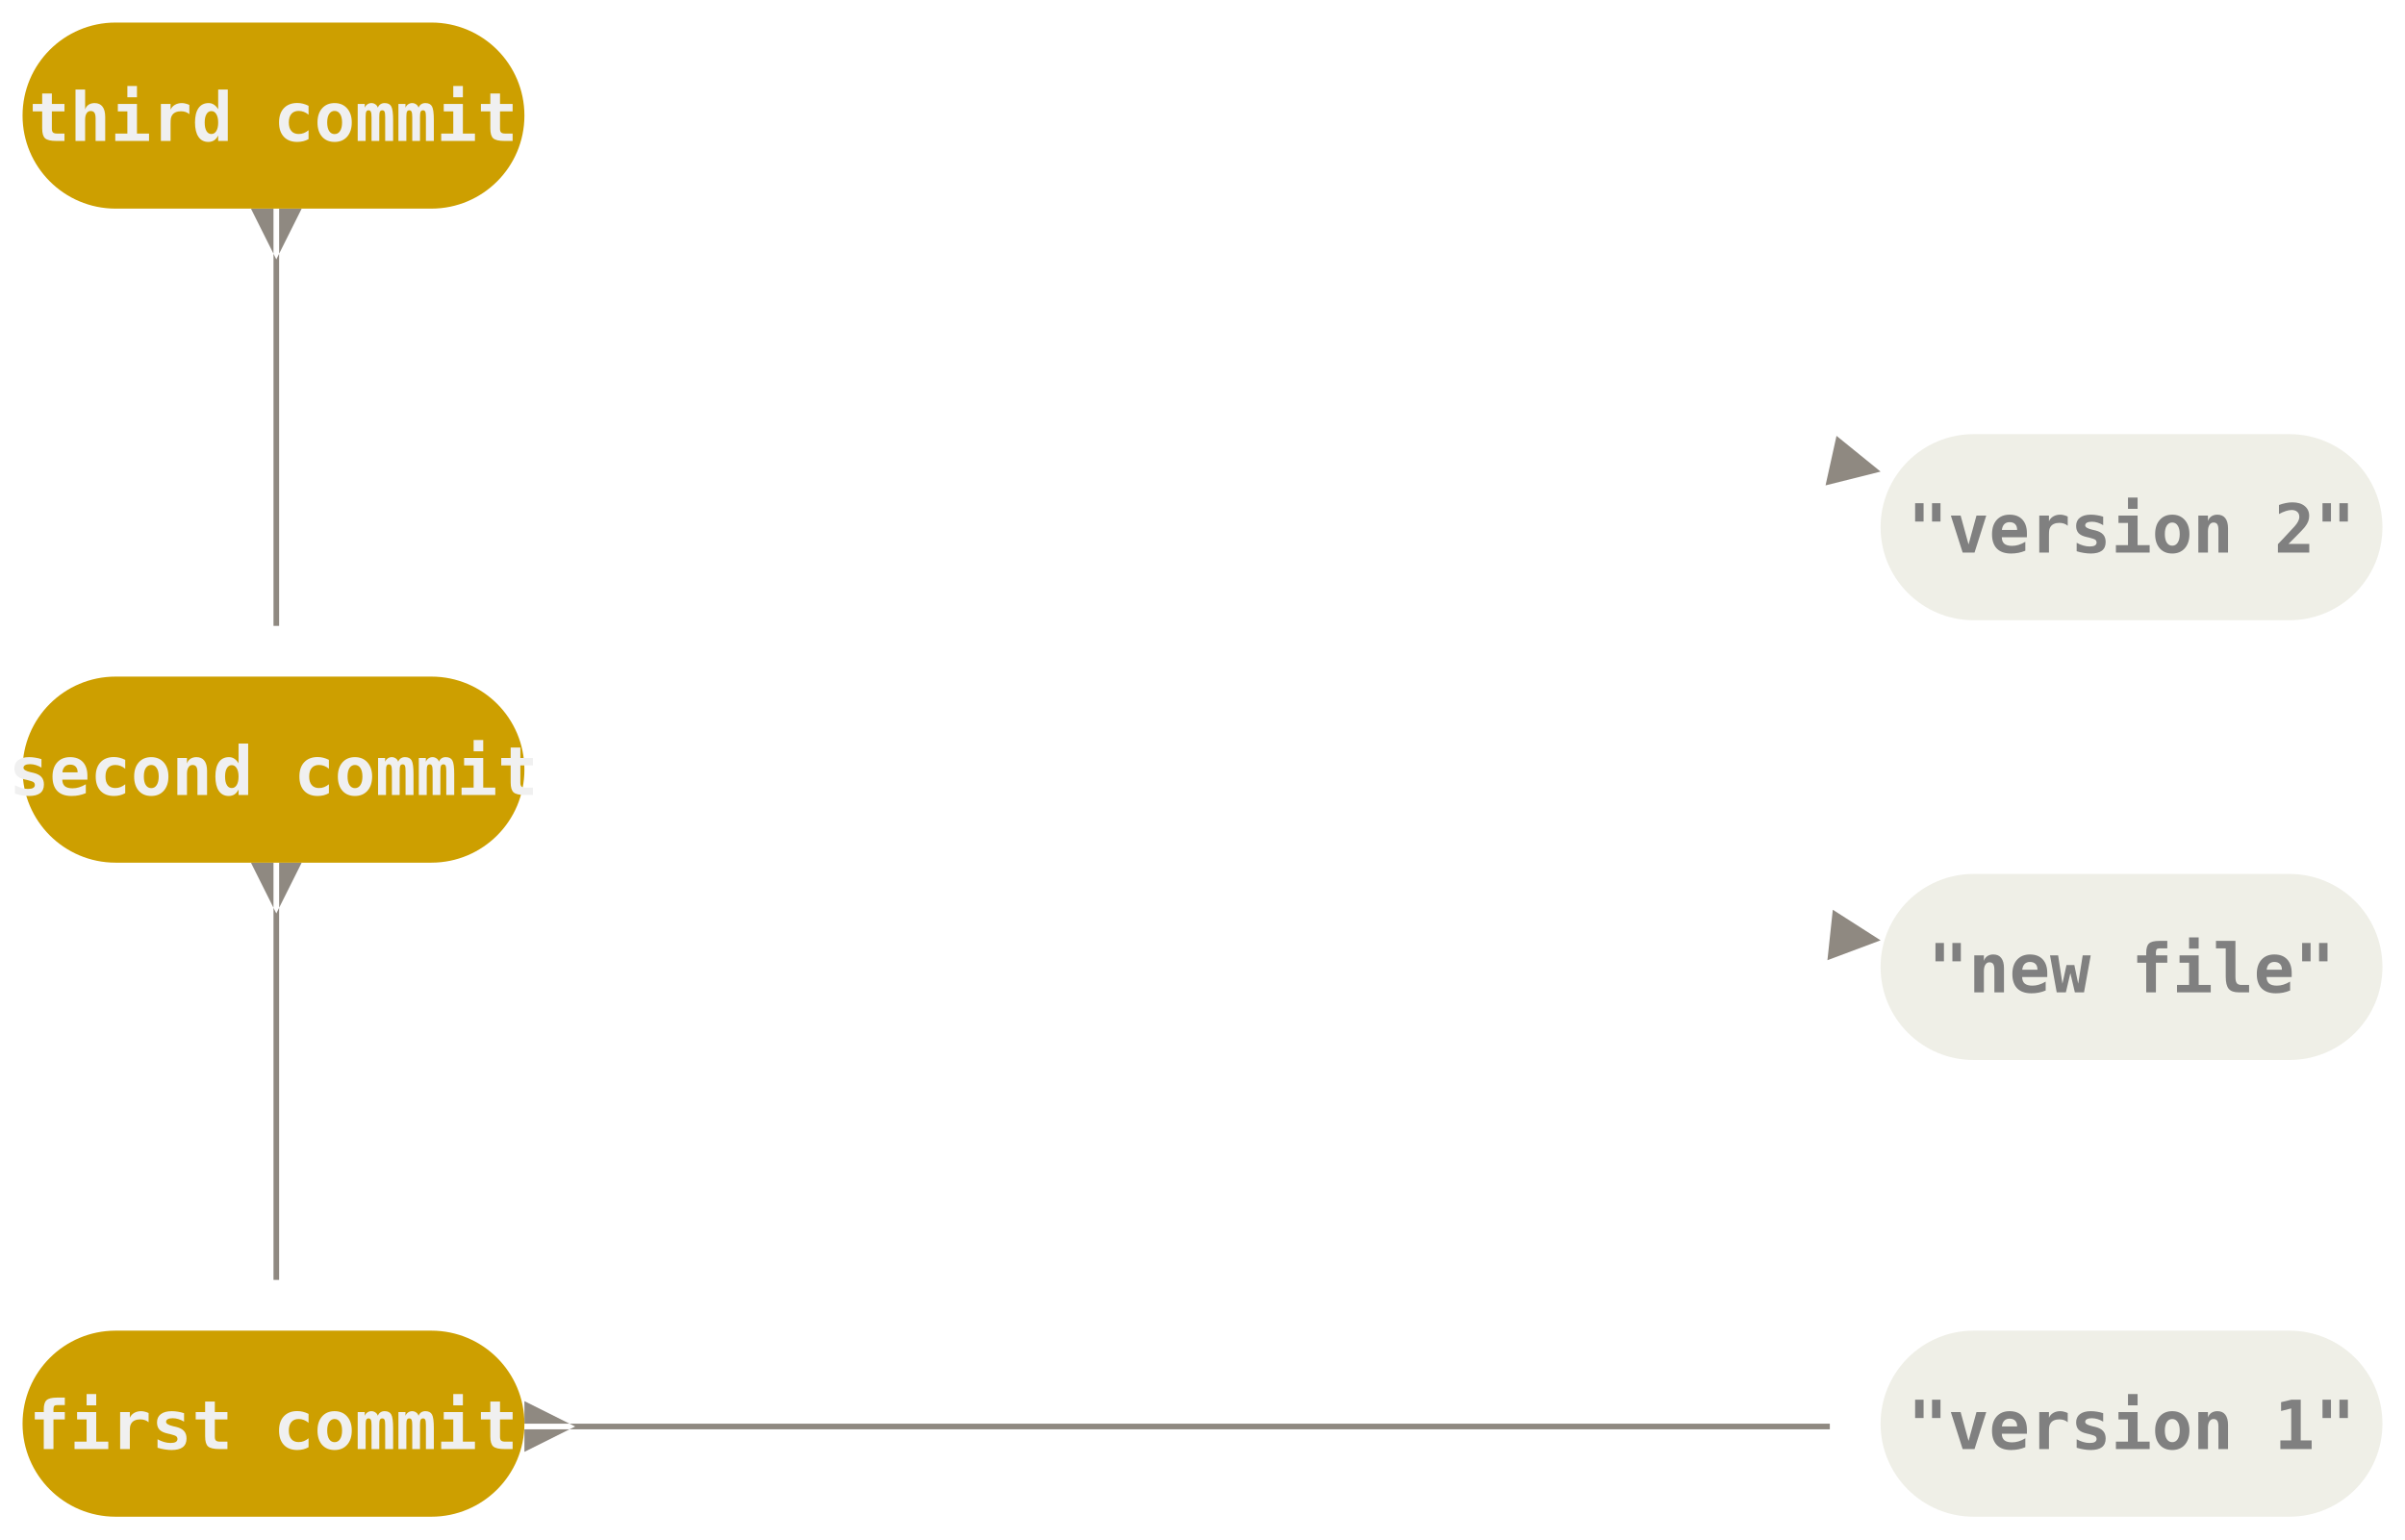
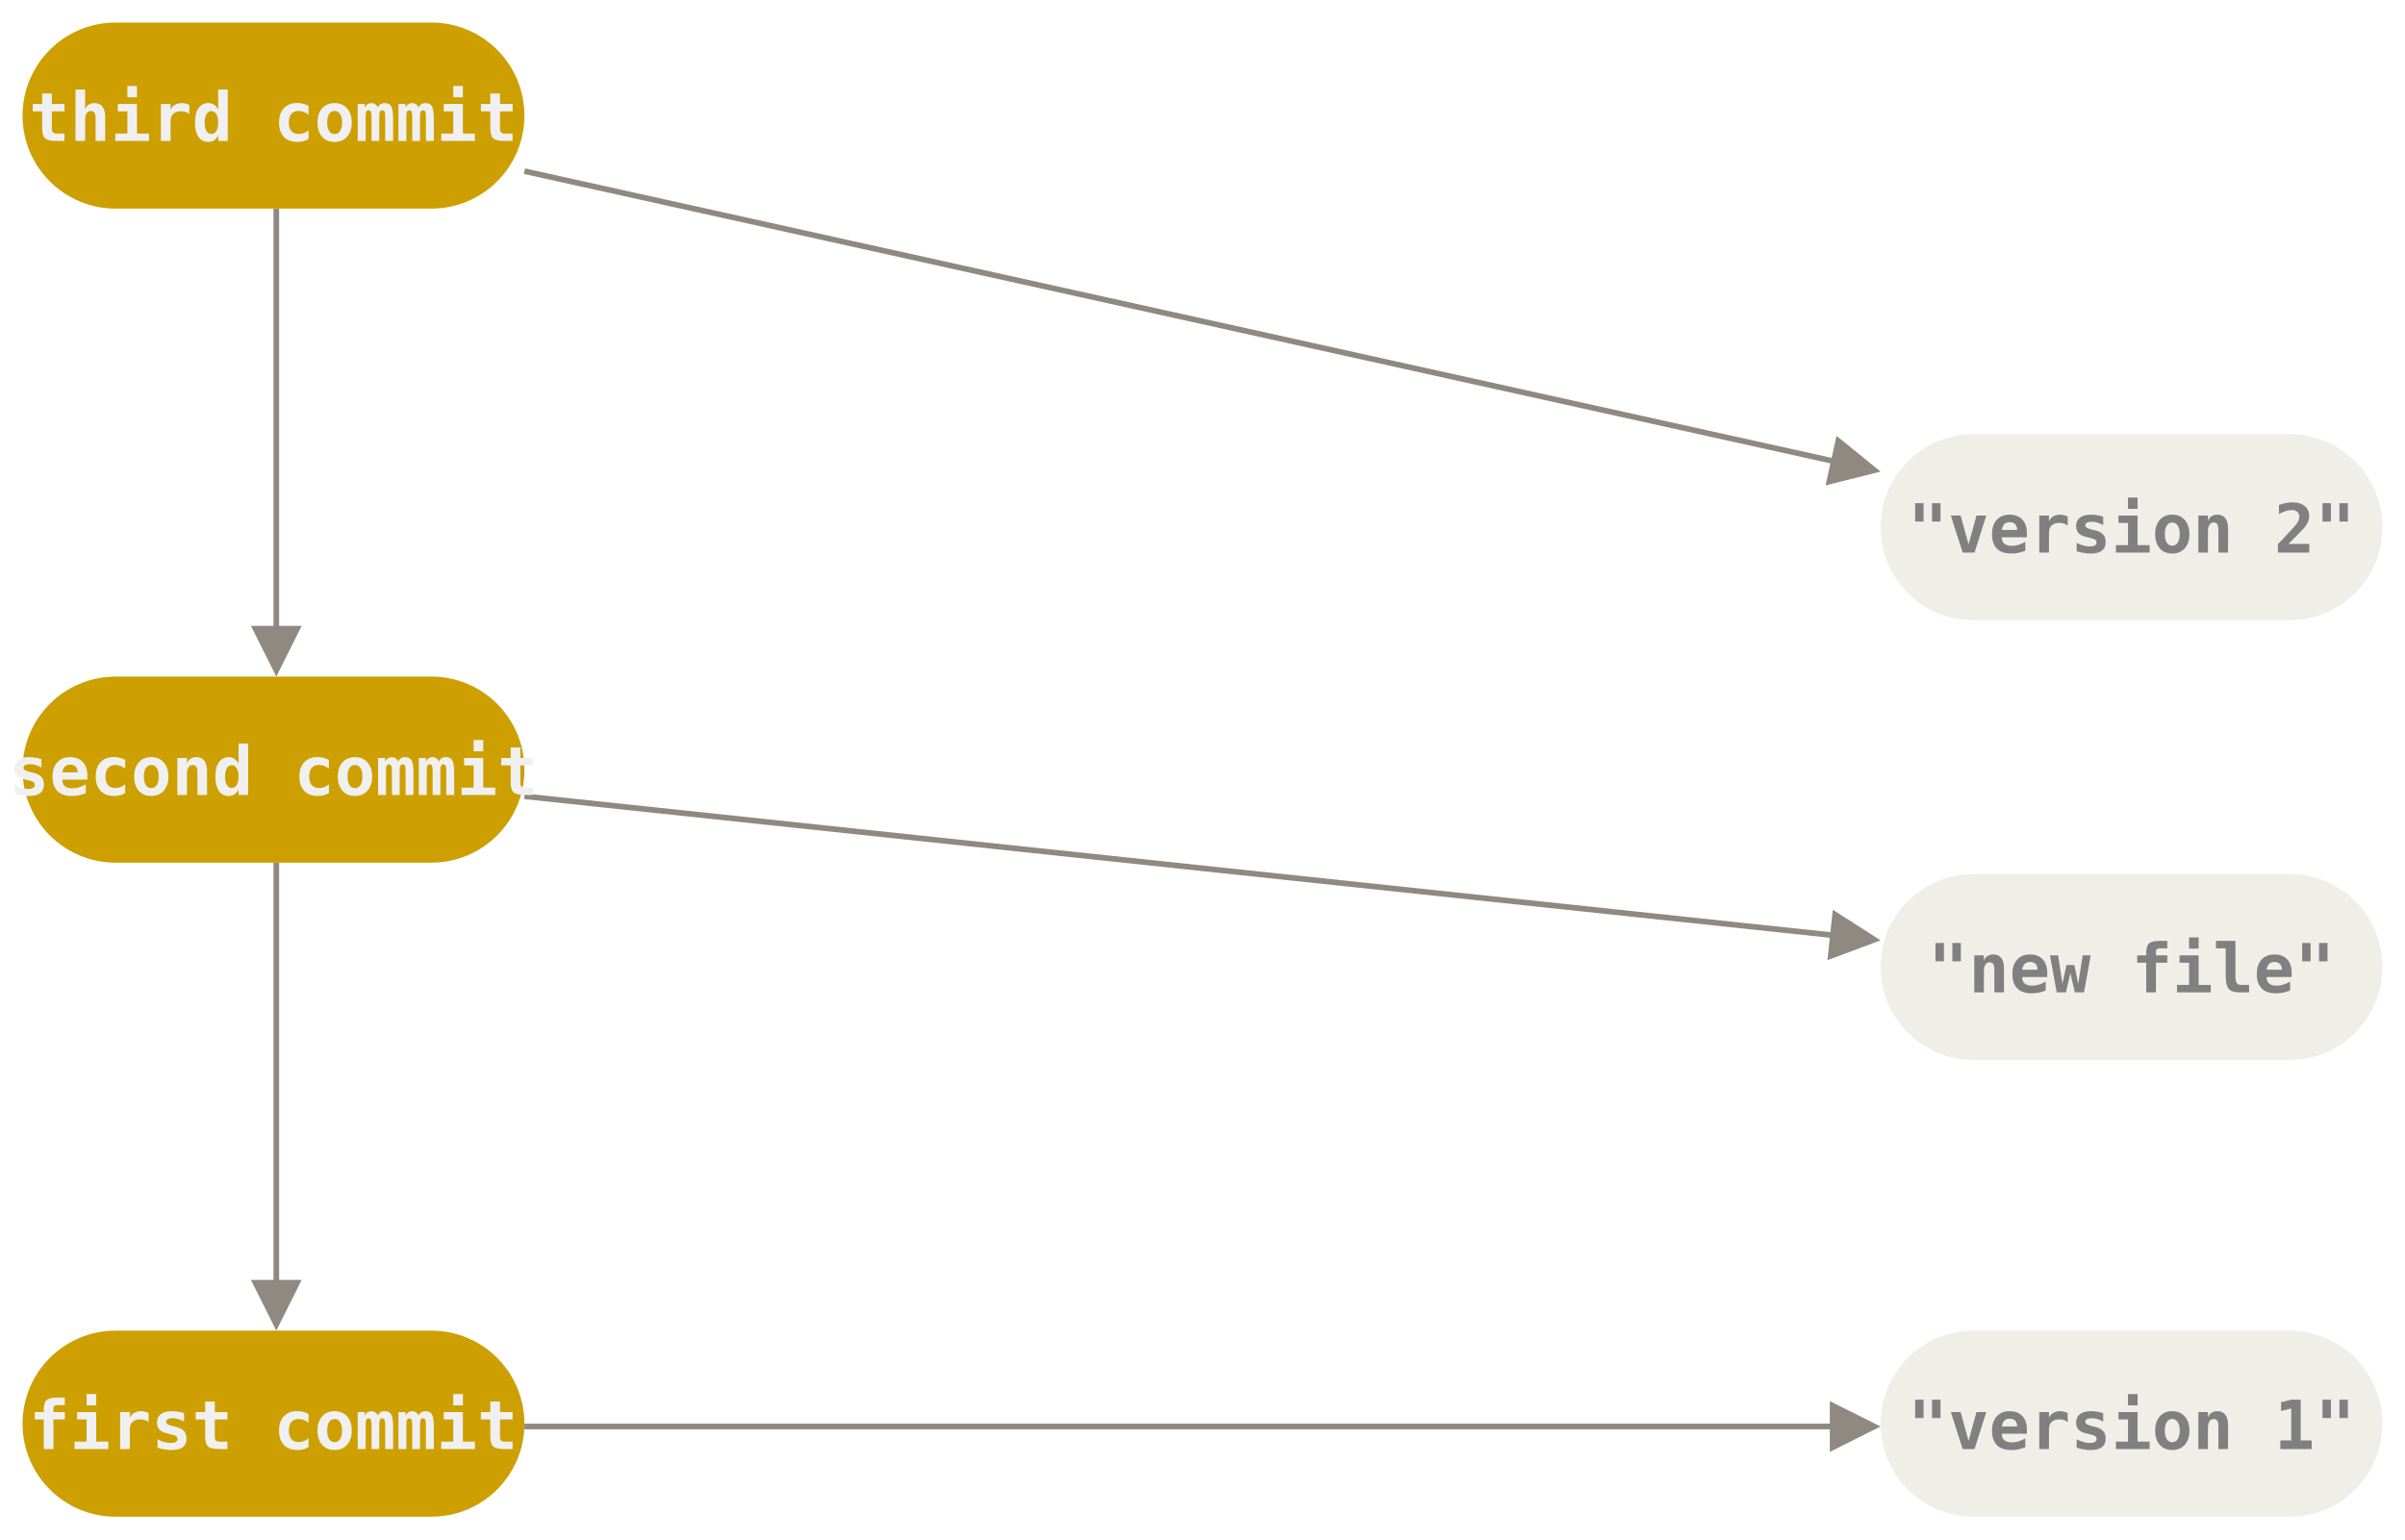
<svg xmlns="http://www.w3.org/2000/svg" version="1.1" width="853" height="546" viewBox="0 0 426.5 273">
-   <path d="m48.5 37v74h1v-74h4l-4.5 9-4.5-9z" fill="#8f8981" />
-   <path d="m48.5 153v74h1v-74h4l-4.5 9-4.5-9z" fill="#8f8981" />
-   <path d="M93 30.359 L324.713 81.694 L323.74 86.088 L333.5 83.641 L325.686 77.301 L324.713 81.694 Z" fill="#8f8981" />
-   <path d="M93 141.227 L324.55 165.822 L324.075 170.297 L333.5 166.773 L325.026 161.348 L324.55 165.822 Z" fill="#8f8981" />
-   <path d="m93 252.5h231.5v1h-231.5v4l9-4.5-9-4.5z" fill="#8f8981" />
+   <path d="m48.5 111v-74h1v74h4l-4.5 9-4.5-9h4z" fill="#8f8981" />
+   <path d="m48.5 227v-74h1v74h4l-4.5 9-4.5-9h4z" fill="#8f8981" />
+   <path d="M92.892 30.847 L324.605 82.183 L323.74 86.088 L333.5 83.641 L325.686 77.301 L324.821 81.206 L93.108 29.871 Z" fill="#8f8981" />
+   <path d="M92.947 141.724 L324.498 166.32 L324.075 170.297 L333.5 166.773 L325.026 161.348 L324.603 165.325 L93.053 140.73 Z" fill="#8f8981" />
+   <path d="m324.5 252.5h-231.5v1h231.5v4l9-4.5-9-4.5v4z" fill="#8f8981" />
  <g>
    <rect x="333.5" y="77" width="89" height="33" rx="16.5" ry="16.5" fill="#efefe7" />
    <text font-size="12px" font-weight="700" font-family="'JetBrains Mono', 'Source Code Pro', monospace" text-anchor="middle">
      <tspan x="378" y="98" fill="gray">"version 2"</tspan>
    </text>
  </g>
  <g>
    <rect x="333.5" y="155" width="89" height="33" rx="16.5" ry="16.5" fill="#efefe7" />
    <text font-size="12px" font-weight="700" font-family="'JetBrains Mono', 'Source Code Pro', monospace" text-anchor="middle">
      <tspan x="378" y="176" fill="gray">"new file"</tspan>
    </text>
  </g>
  <g>
    <rect x="333.5" y="236" width="89" height="33" rx="16.5" ry="16.5" fill="#efefe7" />
    <text font-size="12px" font-weight="700" font-family="'JetBrains Mono', 'Source Code Pro', monospace" text-anchor="middle">
      <tspan x="378" y="257" fill="gray">"version 1"</tspan>
    </text>
  </g>
  <g>
    <rect x="4" y="4" width="89" height="33" rx="16.5" ry="16.5" fill="#cd9f00" />
    <text font-size="12px" font-weight="700" font-family="'JetBrains Mono', 'Source Code Pro', monospace" text-anchor="middle">
      <tspan x="48.5" y="25" fill="#f0f0f0">third commit</tspan>
    </text>
  </g>
  <g>
    <rect x="4" y="120" width="89" height="33" rx="16.5" ry="16.5" fill="#cd9f00" />
    <text font-size="12px" font-weight="700" font-family="'JetBrains Mono', 'Source Code Pro', monospace" text-anchor="middle">
      <tspan x="48.5" y="141" fill="#f0f0f0">second commit</tspan>
    </text>
  </g>
  <g>
    <rect x="4" y="236" width="89" height="33" rx="16.5" ry="16.5" fill="#cd9f00" />
    <text font-size="12px" font-weight="700" font-family="'JetBrains Mono', 'Source Code Pro', monospace" text-anchor="middle">
      <tspan x="48.5" y="257" fill="#f0f0f0">first commit</tspan>
    </text>
  </g>
</svg>
